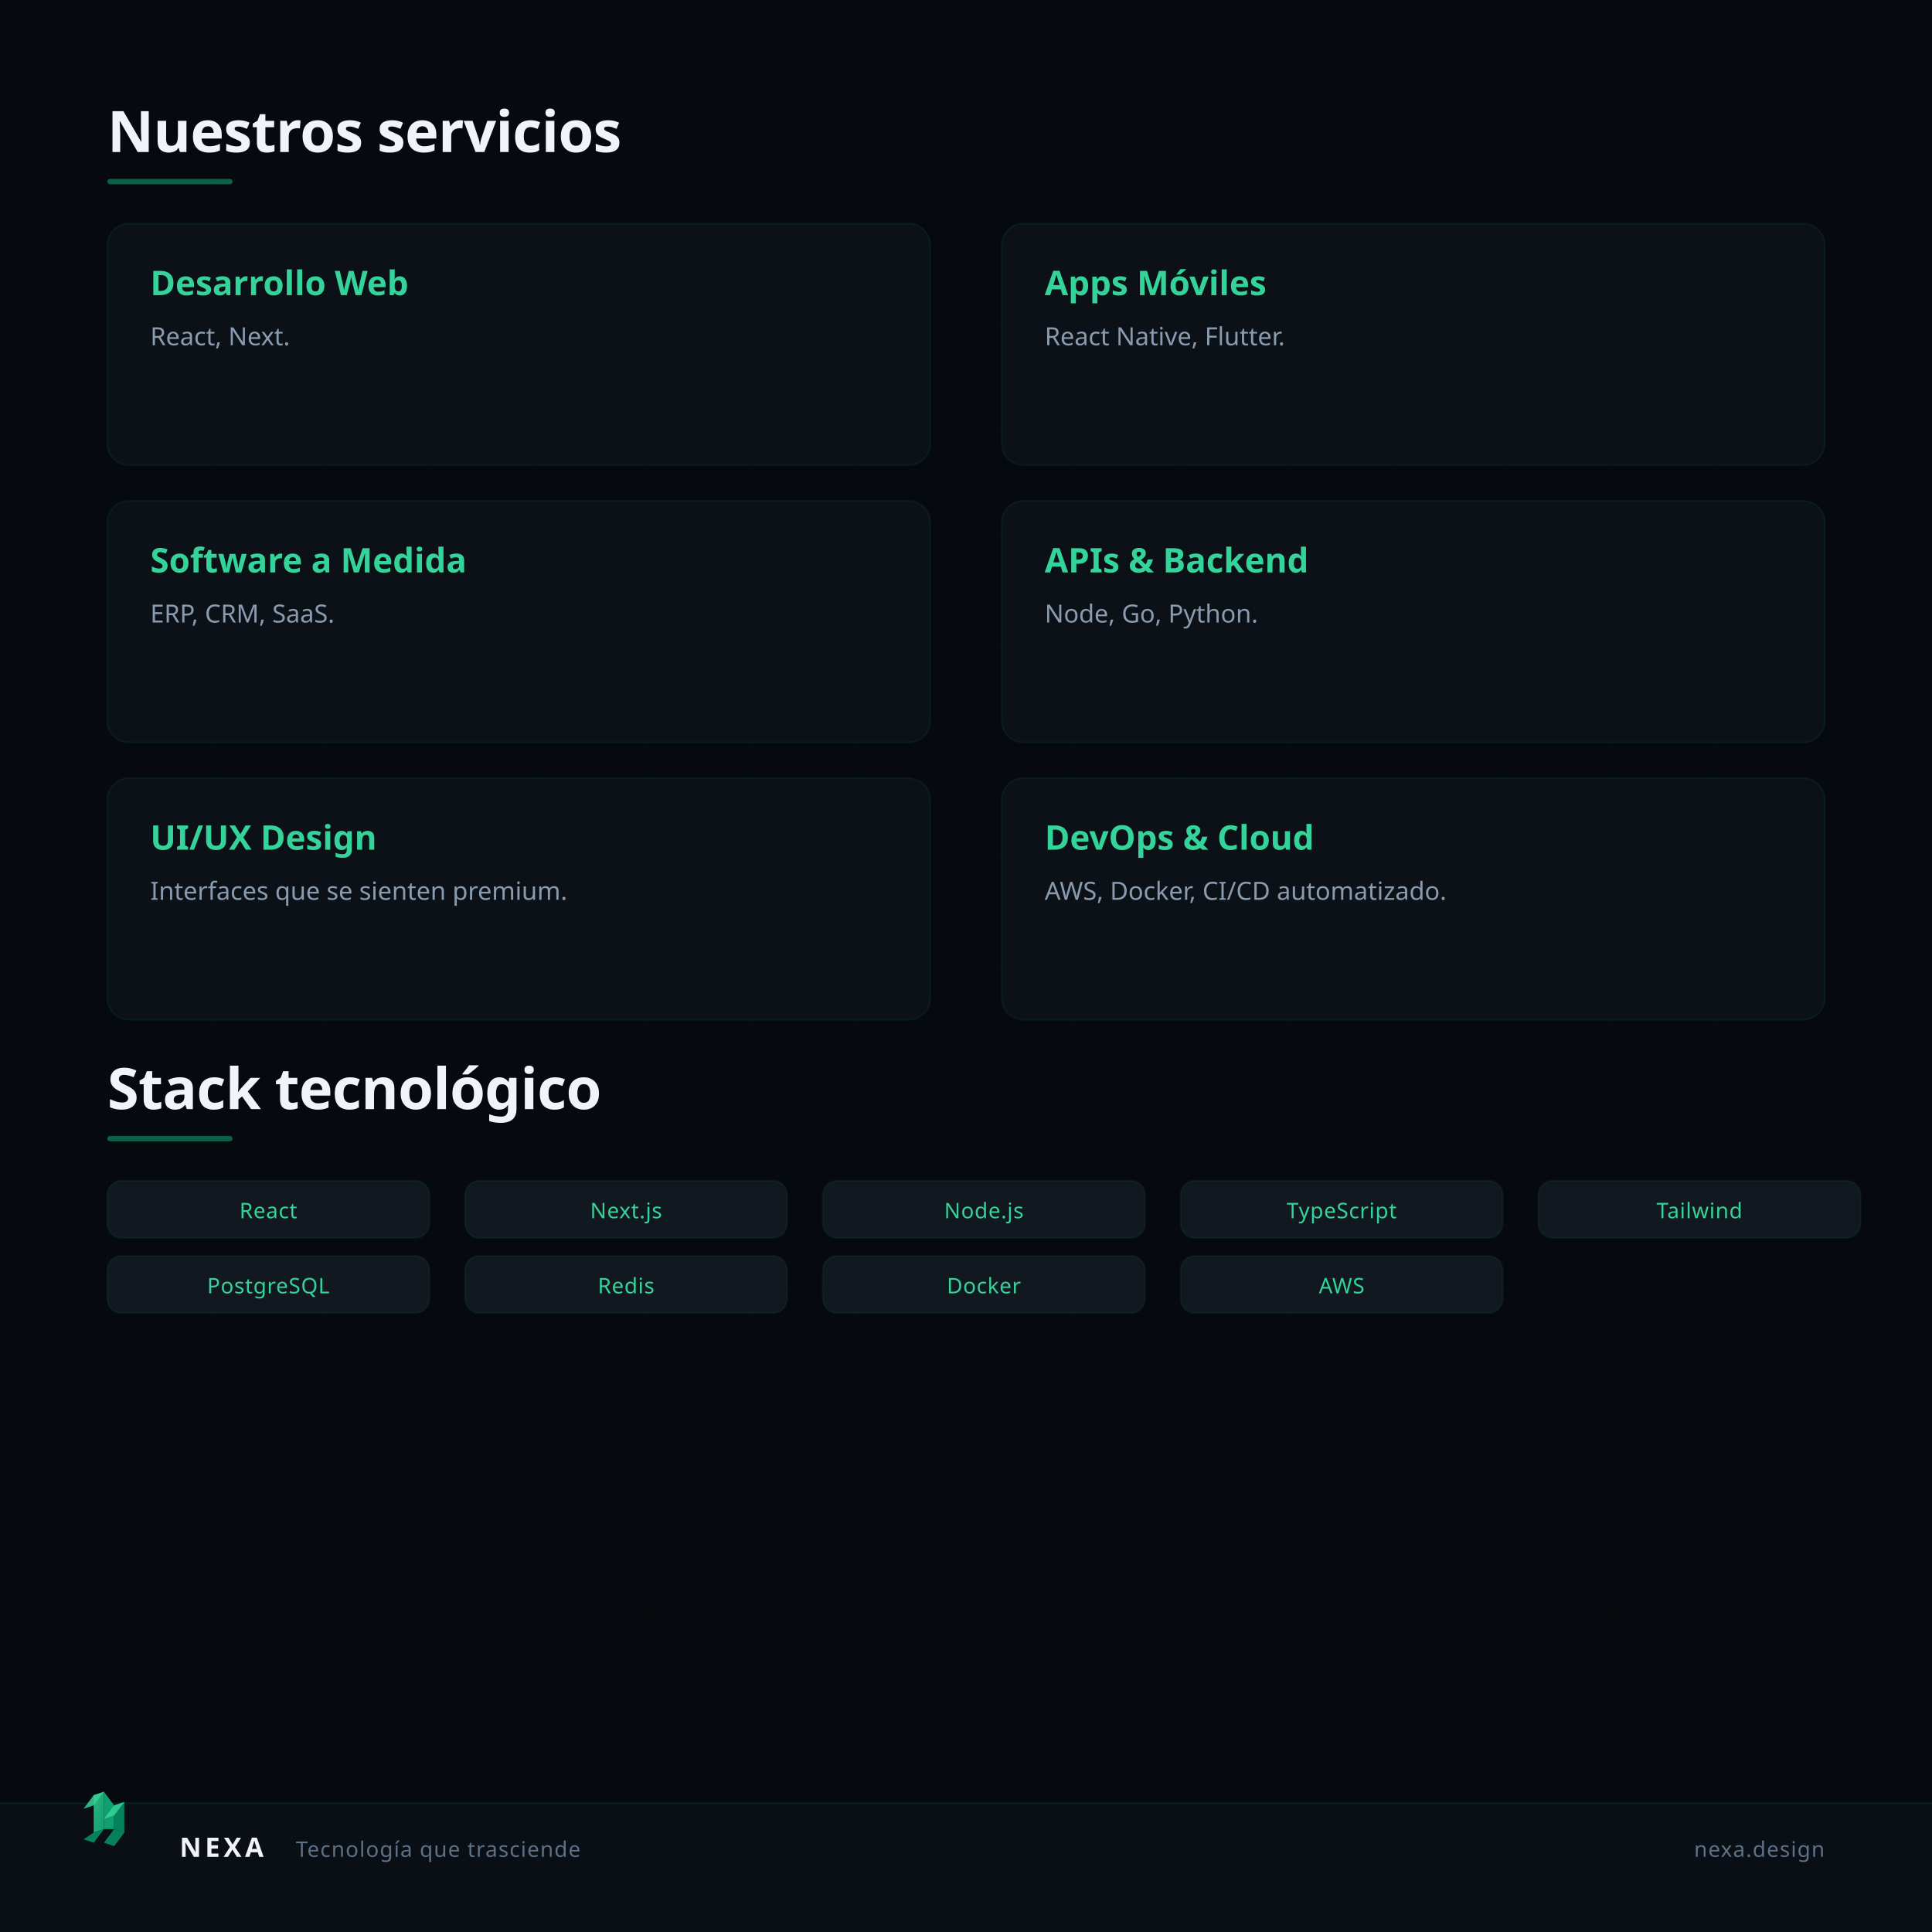
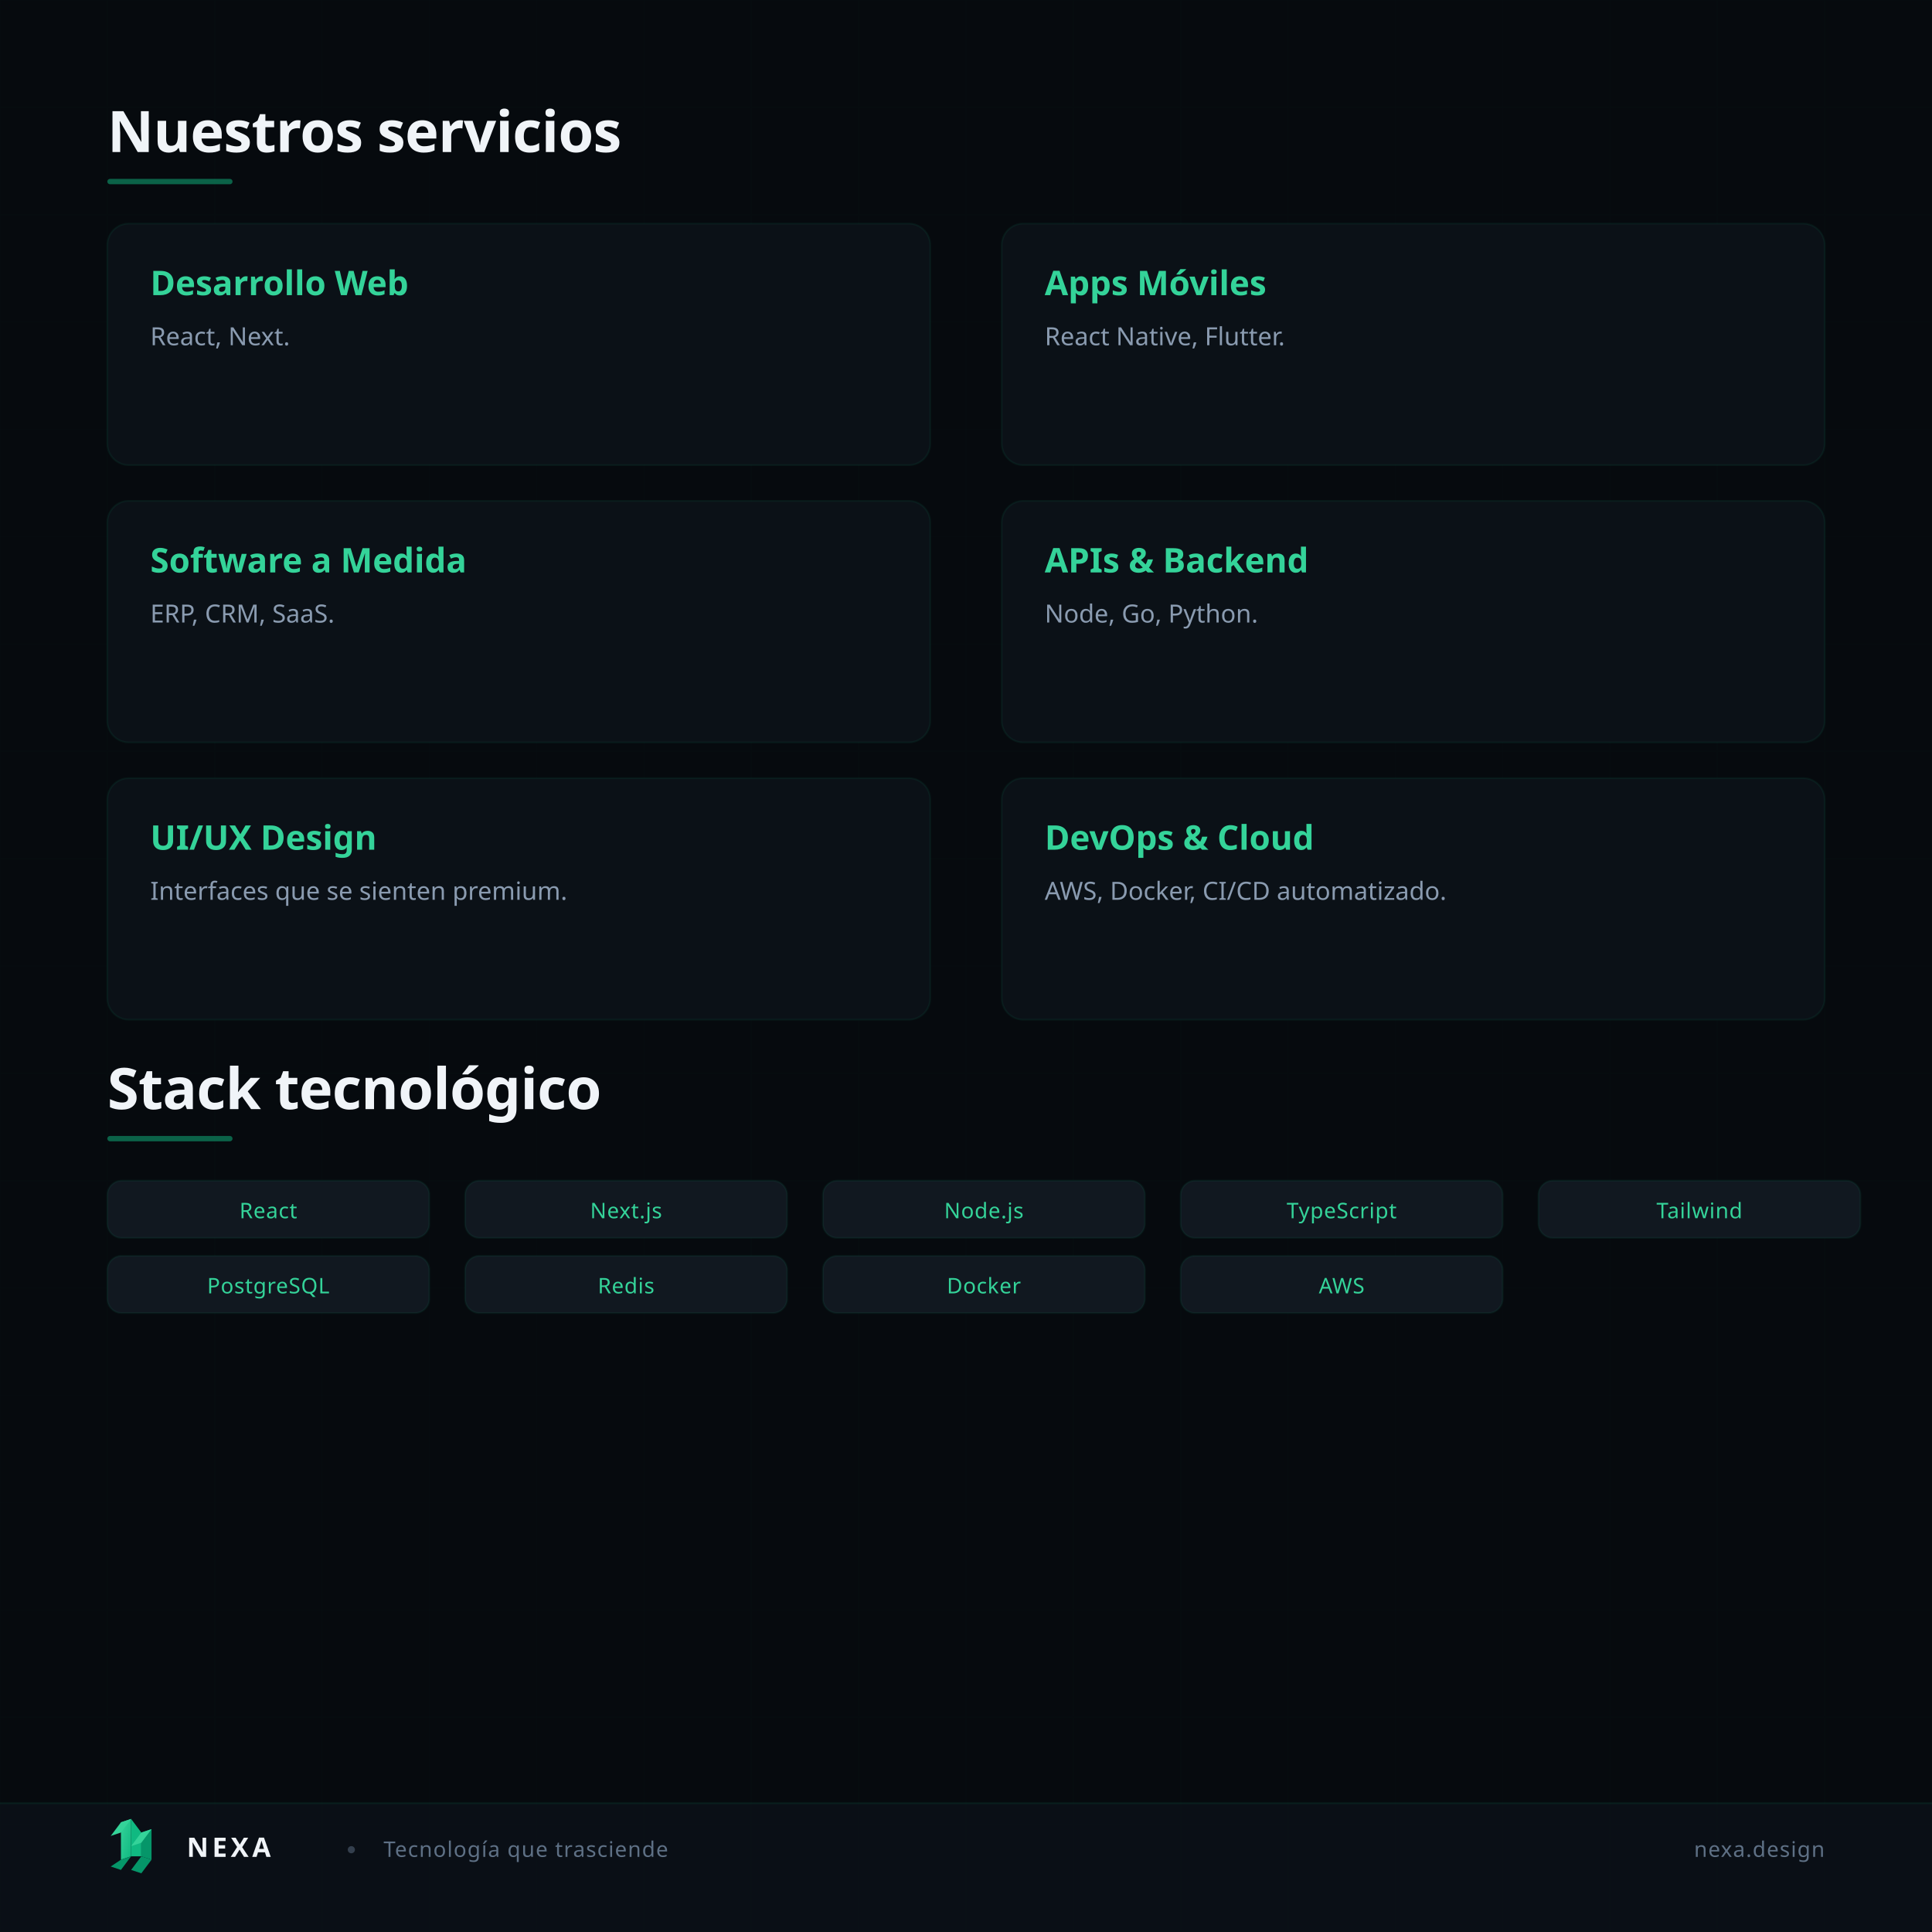
<svg xmlns="http://www.w3.org/2000/svg" width="1080" height="1080" viewBox="0 0 1080 1080">
  <rect width="1080" height="1080" fill="#060A0E" />
  <g opacity="0.015" stroke="#10B981" stroke-width="0.5" fill="none">
    <line x1="0" y1="0" x2="0" y2="1080" />
    <line x1="60" y1="0" x2="60" y2="1080" />
    <line x1="120" y1="0" x2="120" y2="1080" />
    <line x1="180" y1="0" x2="180" y2="1080" />
    <line x1="240" y1="0" x2="240" y2="1080" />
    <line x1="300" y1="0" x2="300" y2="1080" />
    <line x1="360" y1="0" x2="360" y2="1080" />
    <line x1="420" y1="0" x2="420" y2="1080" />
    <line x1="480" y1="0" x2="480" y2="1080" />
    <line x1="540" y1="0" x2="540" y2="1080" />
    <line x1="600" y1="0" x2="600" y2="1080" />
    <line x1="660" y1="0" x2="660" y2="1080" />
    <line x1="720" y1="0" x2="720" y2="1080" />
    <line x1="780" y1="0" x2="780" y2="1080" />
    <line x1="840" y1="0" x2="840" y2="1080" />
    <line x1="900" y1="0" x2="900" y2="1080" />
    <line x1="960" y1="0" x2="960" y2="1080" />
    <line x1="1020" y1="0" x2="1020" y2="1080" />
    <line x1="1080" y1="0" x2="1080" y2="1080" />
    <line x1="0" y1="0" x2="1080" y2="0" />
    <line x1="0" y1="60" x2="1080" y2="60" />
    <line x1="0" y1="120" x2="1080" y2="120" />
    <line x1="0" y1="180" x2="1080" y2="180" />
    <line x1="0" y1="240" x2="1080" y2="240" />
    <line x1="0" y1="300" x2="1080" y2="300" />
    <line x1="0" y1="360" x2="1080" y2="360" />
    <line x1="0" y1="420" x2="1080" y2="420" />
    <line x1="0" y1="480" x2="1080" y2="480" />
    <line x1="0" y1="540" x2="1080" y2="540" />
    <line x1="0" y1="600" x2="1080" y2="600" />
    <line x1="0" y1="660" x2="1080" y2="660" />
    <line x1="0" y1="720" x2="1080" y2="720" />
    <line x1="0" y1="780" x2="1080" y2="780" />
    <line x1="0" y1="840" x2="1080" y2="840" />
    <line x1="0" y1="900" x2="1080" y2="900" />
    <line x1="0" y1="960" x2="1080" y2="960" />
    <line x1="0" y1="1020" x2="1080" y2="1020" />
    <line x1="0" y1="1080" x2="1080" y2="1080" />
  </g>
  <text x="60" y="85" font-family="Syne, sans-serif" font-weight="800" font-size="32" fill="#F0F4F8" letter-spacing="-0.01em">Nuestros servicios</text>
  <rect x="60" y="100" width="70" height="3" rx="1.5" fill="#10B981" opacity="0.5" />
  <g>
    <rect x="60" y="125" width="460" height="135" rx="12" fill="#0B1117" stroke="#10B981" stroke-opacity="0.08" stroke-width="1" />
    <text x="84" y="165" font-family="Syne, sans-serif" font-weight="700" font-size="19" fill="#34D399">Desarrollo Web</text>
    <text x="84" y="193" font-family="DM Sans, sans-serif" font-weight="400" font-size="14" fill="#8A9BB0">React, Next.</text>
  </g>
  <g>
    <rect x="560" y="125" width="460" height="135" rx="12" fill="#0B1117" stroke="#10B981" stroke-opacity="0.08" stroke-width="1" />
    <text x="584" y="165" font-family="Syne, sans-serif" font-weight="700" font-size="19" fill="#34D399">Apps Móviles</text>
    <text x="584" y="193" font-family="DM Sans, sans-serif" font-weight="400" font-size="14" fill="#8A9BB0">React Native, Flutter.</text>
  </g>
  <g>
    <rect x="60" y="280" width="460" height="135" rx="12" fill="#0B1117" stroke="#10B981" stroke-opacity="0.08" stroke-width="1" />
    <text x="84" y="320" font-family="Syne, sans-serif" font-weight="700" font-size="19" fill="#34D399">Software a Medida</text>
    <text x="84" y="348" font-family="DM Sans, sans-serif" font-weight="400" font-size="14" fill="#8A9BB0">ERP, CRM, SaaS.</text>
  </g>
  <g>
    <rect x="560" y="280" width="460" height="135" rx="12" fill="#0B1117" stroke="#10B981" stroke-opacity="0.08" stroke-width="1" />
    <text x="584" y="320" font-family="Syne, sans-serif" font-weight="700" font-size="19" fill="#34D399">APIs &amp; Backend</text>
    <text x="584" y="348" font-family="DM Sans, sans-serif" font-weight="400" font-size="14" fill="#8A9BB0">Node, Go, Python.</text>
  </g>
  <g>
    <rect x="60" y="435" width="460" height="135" rx="12" fill="#0B1117" stroke="#10B981" stroke-opacity="0.08" stroke-width="1" />
    <text x="84" y="475" font-family="Syne, sans-serif" font-weight="700" font-size="19" fill="#34D399">UI/UX Design</text>
    <text x="84" y="503" font-family="DM Sans, sans-serif" font-weight="400" font-size="14" fill="#8A9BB0">Interfaces que se sienten premium.</text>
  </g>
  <g>
    <rect x="560" y="435" width="460" height="135" rx="12" fill="#0B1117" stroke="#10B981" stroke-opacity="0.08" stroke-width="1" />
    <text x="584" y="475" font-family="Syne, sans-serif" font-weight="700" font-size="19" fill="#34D399">DevOps &amp; Cloud</text>
    <text x="584" y="503" font-family="DM Sans, sans-serif" font-weight="400" font-size="14" fill="#8A9BB0">AWS, Docker, CI/CD automatizado.</text>
  </g>
  <text x="60" y="620" font-family="Syne, sans-serif" font-weight="800" font-size="32" fill="#F0F4F8" letter-spacing="-0.01em">Stack tecnológico</text>
  <rect x="60" y="635" width="70" height="3" rx="1.5" fill="#10B981" opacity="0.5" />
  <g transform="translate(60, 660)">
    <rect x="0" y="0" width="180" height="32" rx="8" fill="#111820" stroke="#10B981" stroke-opacity="0.08" stroke-width="1" />
    <text x="90" y="21" font-family="DM Sans, sans-serif" font-size="12" fill="#34D399" text-anchor="middle" letter-spacing="0.3">React</text>
    <rect x="200" y="0" width="180" height="32" rx="8" fill="#111820" stroke="#10B981" stroke-opacity="0.08" stroke-width="1" />
    <text x="290" y="21" font-family="DM Sans, sans-serif" font-size="12" fill="#34D399" text-anchor="middle" letter-spacing="0.3">Next.js</text>
    <rect x="400" y="0" width="180" height="32" rx="8" fill="#111820" stroke="#10B981" stroke-opacity="0.08" stroke-width="1" />
    <text x="490" y="21" font-family="DM Sans, sans-serif" font-size="12" fill="#34D399" text-anchor="middle" letter-spacing="0.3">Node.js</text>
    <rect x="600" y="0" width="180" height="32" rx="8" fill="#111820" stroke="#10B981" stroke-opacity="0.08" stroke-width="1" />
    <text x="690" y="21" font-family="DM Sans, sans-serif" font-size="12" fill="#34D399" text-anchor="middle" letter-spacing="0.3">TypeScript</text>
    <rect x="800" y="0" width="180" height="32" rx="8" fill="#111820" stroke="#10B981" stroke-opacity="0.08" stroke-width="1" />
    <text x="890" y="21" font-family="DM Sans, sans-serif" font-size="12" fill="#34D399" text-anchor="middle" letter-spacing="0.3">Tailwind</text>
    <rect x="0" y="42" width="180" height="32" rx="8" fill="#111820" stroke="#10B981" stroke-opacity="0.08" stroke-width="1" />
    <text x="90" y="63" font-family="DM Sans, sans-serif" font-size="12" fill="#34D399" text-anchor="middle" letter-spacing="0.3">PostgreSQL</text>
    <rect x="200" y="42" width="180" height="32" rx="8" fill="#111820" stroke="#10B981" stroke-opacity="0.08" stroke-width="1" />
    <text x="290" y="63" font-family="DM Sans, sans-serif" font-size="12" fill="#34D399" text-anchor="middle" letter-spacing="0.3">Redis</text>
    <rect x="400" y="42" width="180" height="32" rx="8" fill="#111820" stroke="#10B981" stroke-opacity="0.08" stroke-width="1" />
    <text x="490" y="63" font-family="DM Sans, sans-serif" font-size="12" fill="#34D399" text-anchor="middle" letter-spacing="0.3">Docker</text>
    <rect x="600" y="42" width="180" height="32" rx="8" fill="#111820" stroke="#10B981" stroke-opacity="0.08" stroke-width="1" />
    <text x="690" y="63" font-family="DM Sans, sans-serif" font-size="12" fill="#34D399" text-anchor="middle" letter-spacing="0.3">AWS</text>
  </g>
  <g>
    <rect x="0" y="1008" width="1080" height="72" fill="#0B1117" opacity="0.85" />
    <line x1="0" y1="1008" x2="1080" y2="1008" stroke="#10B981" stroke-opacity="0.1" stroke-width="1" />
    <g transform="translate(60, 1032)">
-       <g transform="translate(0, -17.1) scale(0.38)">
+       <g transform="translate(15.2, -1.9) scale(0.38)">
        <defs>
-           <linearGradient id="logoGrad" x1="0%" y1="0%" x2="100%" y2="100%">
+           <linearGradient id="grad1" x1="0%" y1="0%" x2="100%" y2="100%">
            <stop offset="0%" stop-color="#34D399" />
            <stop offset="100%" stop-color="#10B981" />
          </linearGradient>
        </defs>
-         <polygon points="-20,-30 -5,-35 -5,20 -20,25" fill="url(#logoGrad)" opacity="0.85" />
-         <polygon points="-20,-30 -5,-35 -20,-15 -35,-10" fill="#34D399" opacity="0.85" />
-         <polygon points="-20,25 -5,20 -20,40 -35,35" fill="#059669" opacity="0.85" />
-         <polygon points="-5,-35 10,-15 10,20 -5,20" fill="#10B981" opacity="0.85" />
-         <polygon points="10,-15 25,-20 25,25 10,20" fill="#059669" opacity="0.85" />
-         <polygon points="10,-15 25,-20 10,0 -5,5" fill="#34D399" opacity="0.85" />
-         <polygon points="10,20 25,25 10,45 -5,40" fill="#059669" opacity="0.85" />
+         <polygon points="-20,-30 -5,-35 -5,20 -20,25" fill="url(#grad1)" />
+         <polygon points="-20,-30 -5,-35 -20,-15 -35,-10" fill="#34D399" />
+         <polygon points="-20,25 -5,20 -20,40 -35,35" fill="#059669" />
+         <polygon points="-5,-35 10,-15 10,20 -5,20" fill="#10B981" />
+         <polygon points="10,-15 25,-20 25,25 10,20" fill="#059669" />
+         <polygon points="10,-15 25,-20 10,0 -5,5" fill="#34D399" />
+         <polygon points="10,20 25,25 10,45 -5,40" fill="#059669" />
      </g>
-       <text x="40.4" y="6" font-family="Syne, sans-serif" font-weight="800" font-size="15" fill="#F0F4F8" letter-spacing="2">NEXA</text>
-       <text x="105.4" y="6" font-family="DM Sans, sans-serif" font-weight="400" font-size="12" fill="#5E7085" letter-spacing="0.5">Tecnología que trasciende</text>
+       <text x="44.4" y="6" font-family="Syne, sans-serif" font-weight="800" font-size="15" fill="#F0F4F8" letter-spacing="2">NEXA</text>
+       <circle cx="136.4" cy="2" r="2" fill="#5E7085" opacity="0.5" />
+       <text x="154.4" y="6" font-family="DM Sans, sans-serif" font-weight="400" font-size="12" fill="#5E7085" letter-spacing="0.5">Tecnología que trasciende</text>
    </g>
    <text x="1020" y="1038" font-family="DM Sans, sans-serif" font-size="12" fill="#5E7085" text-anchor="end" letter-spacing="0.5">nexa.design</text>
  </g>
</svg>
